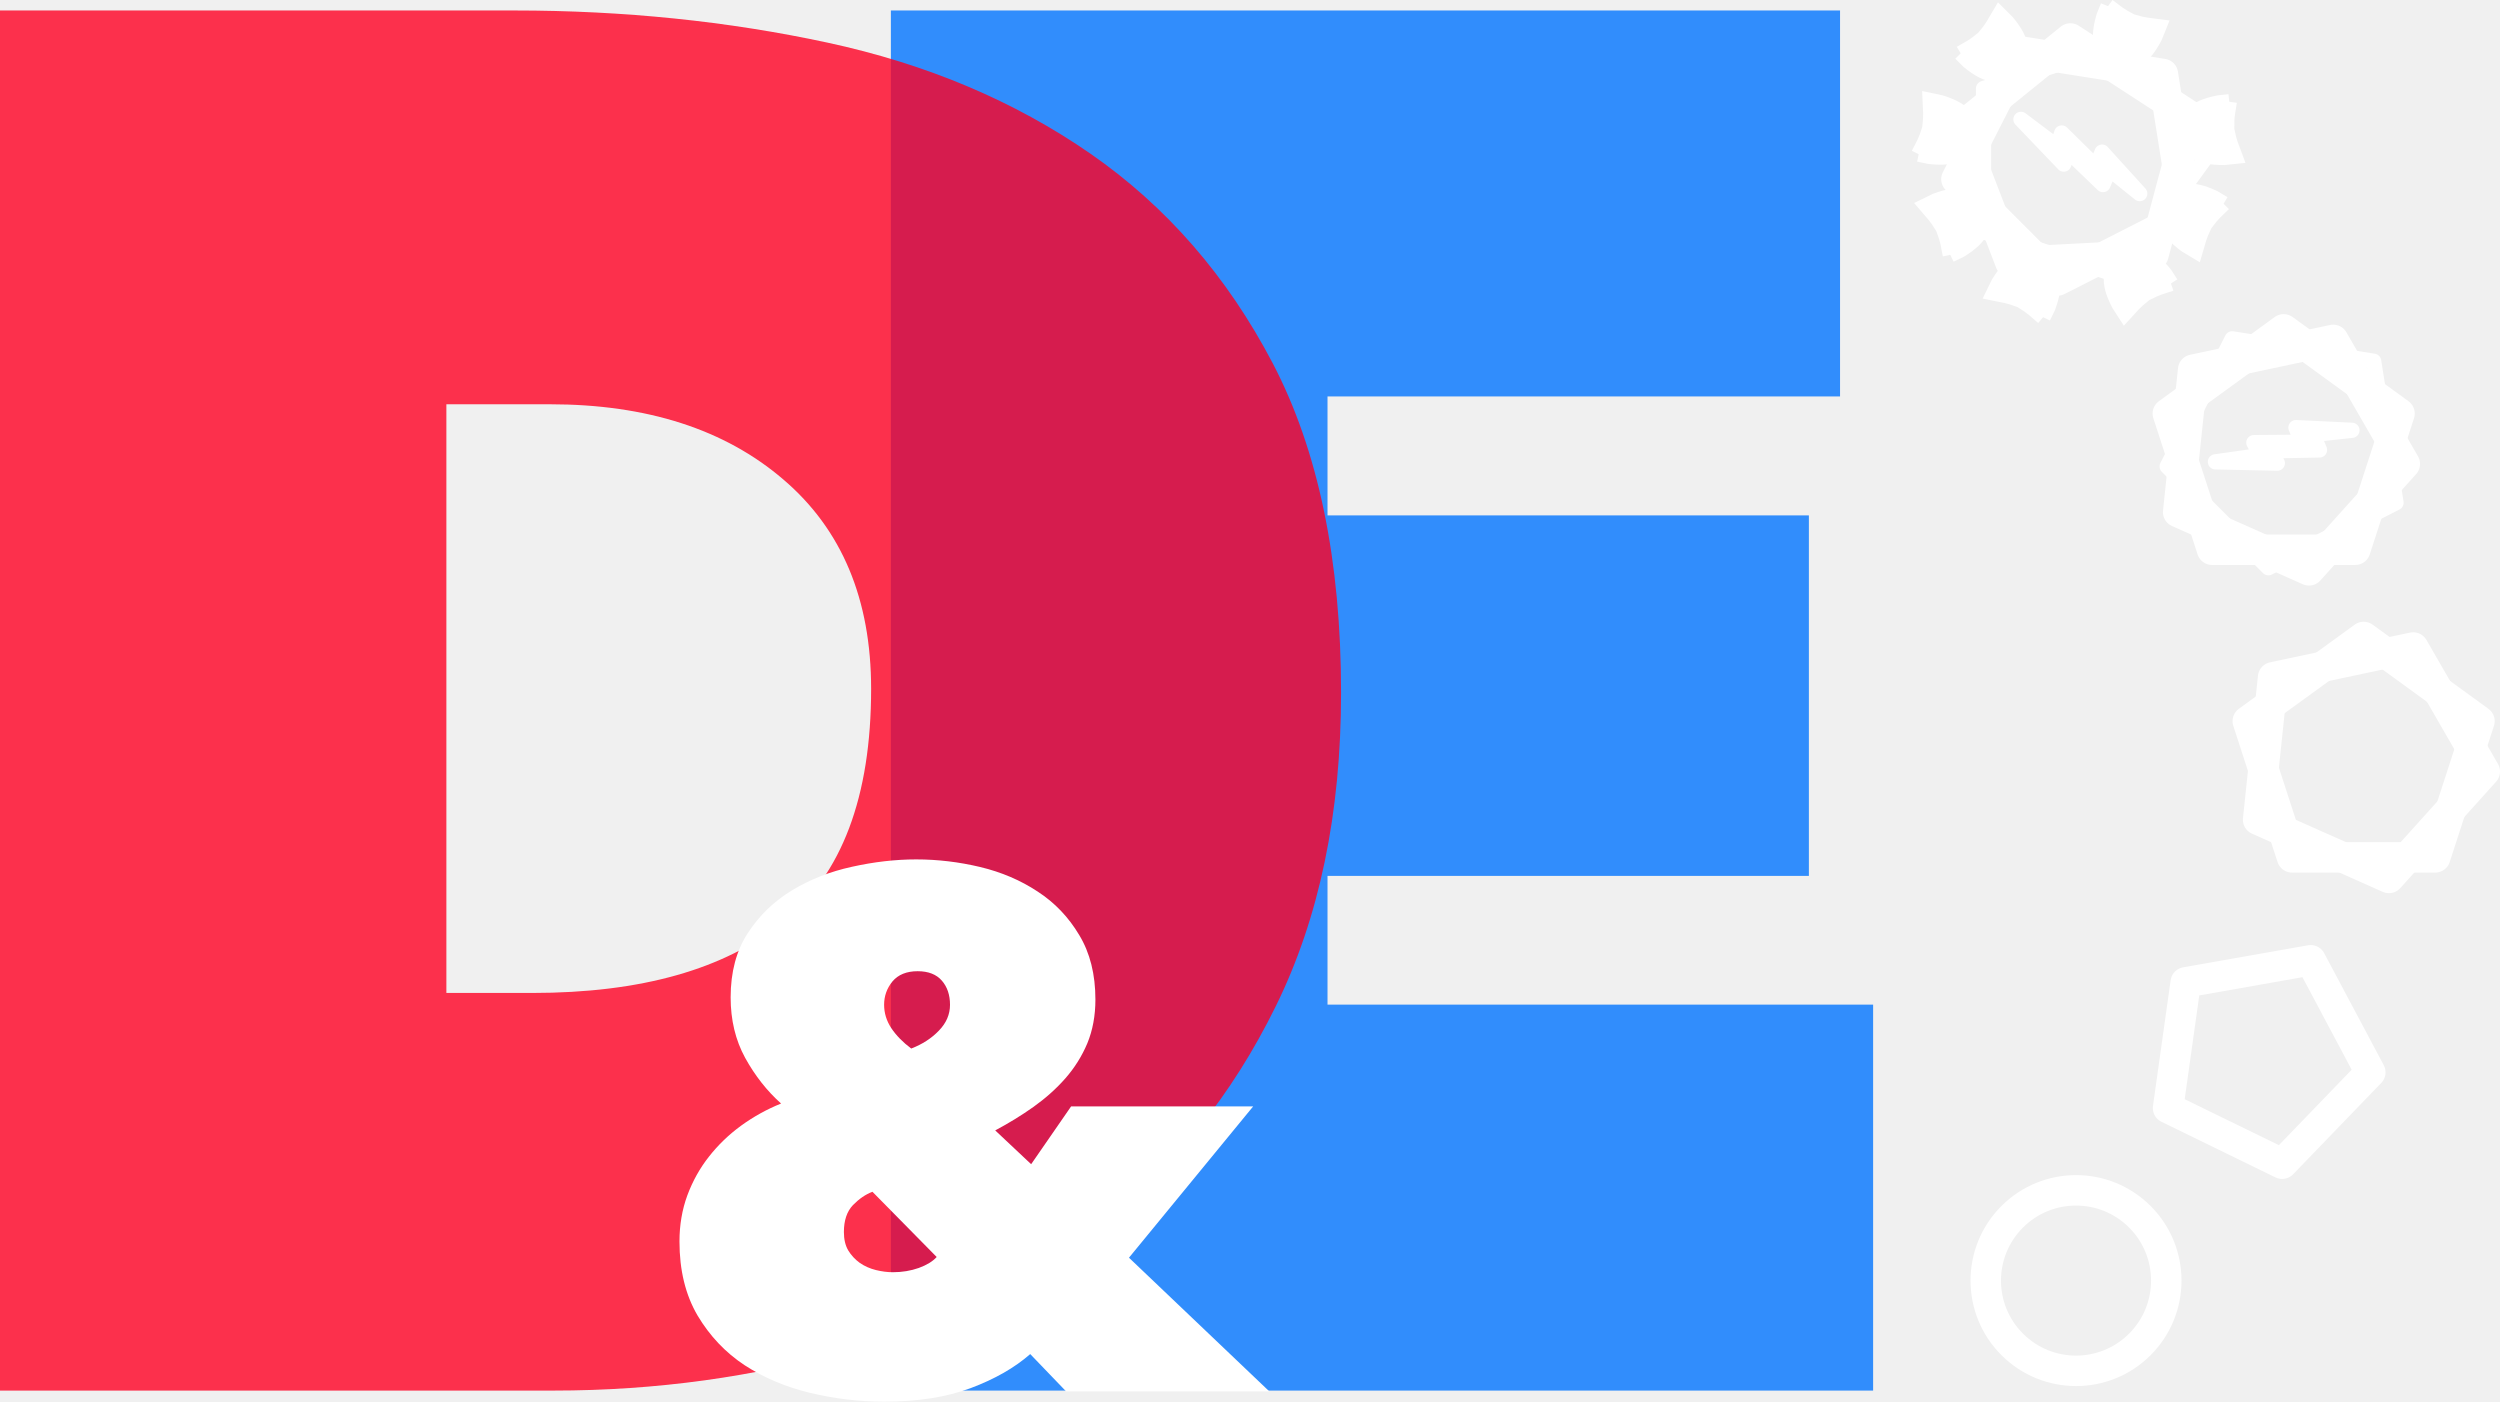
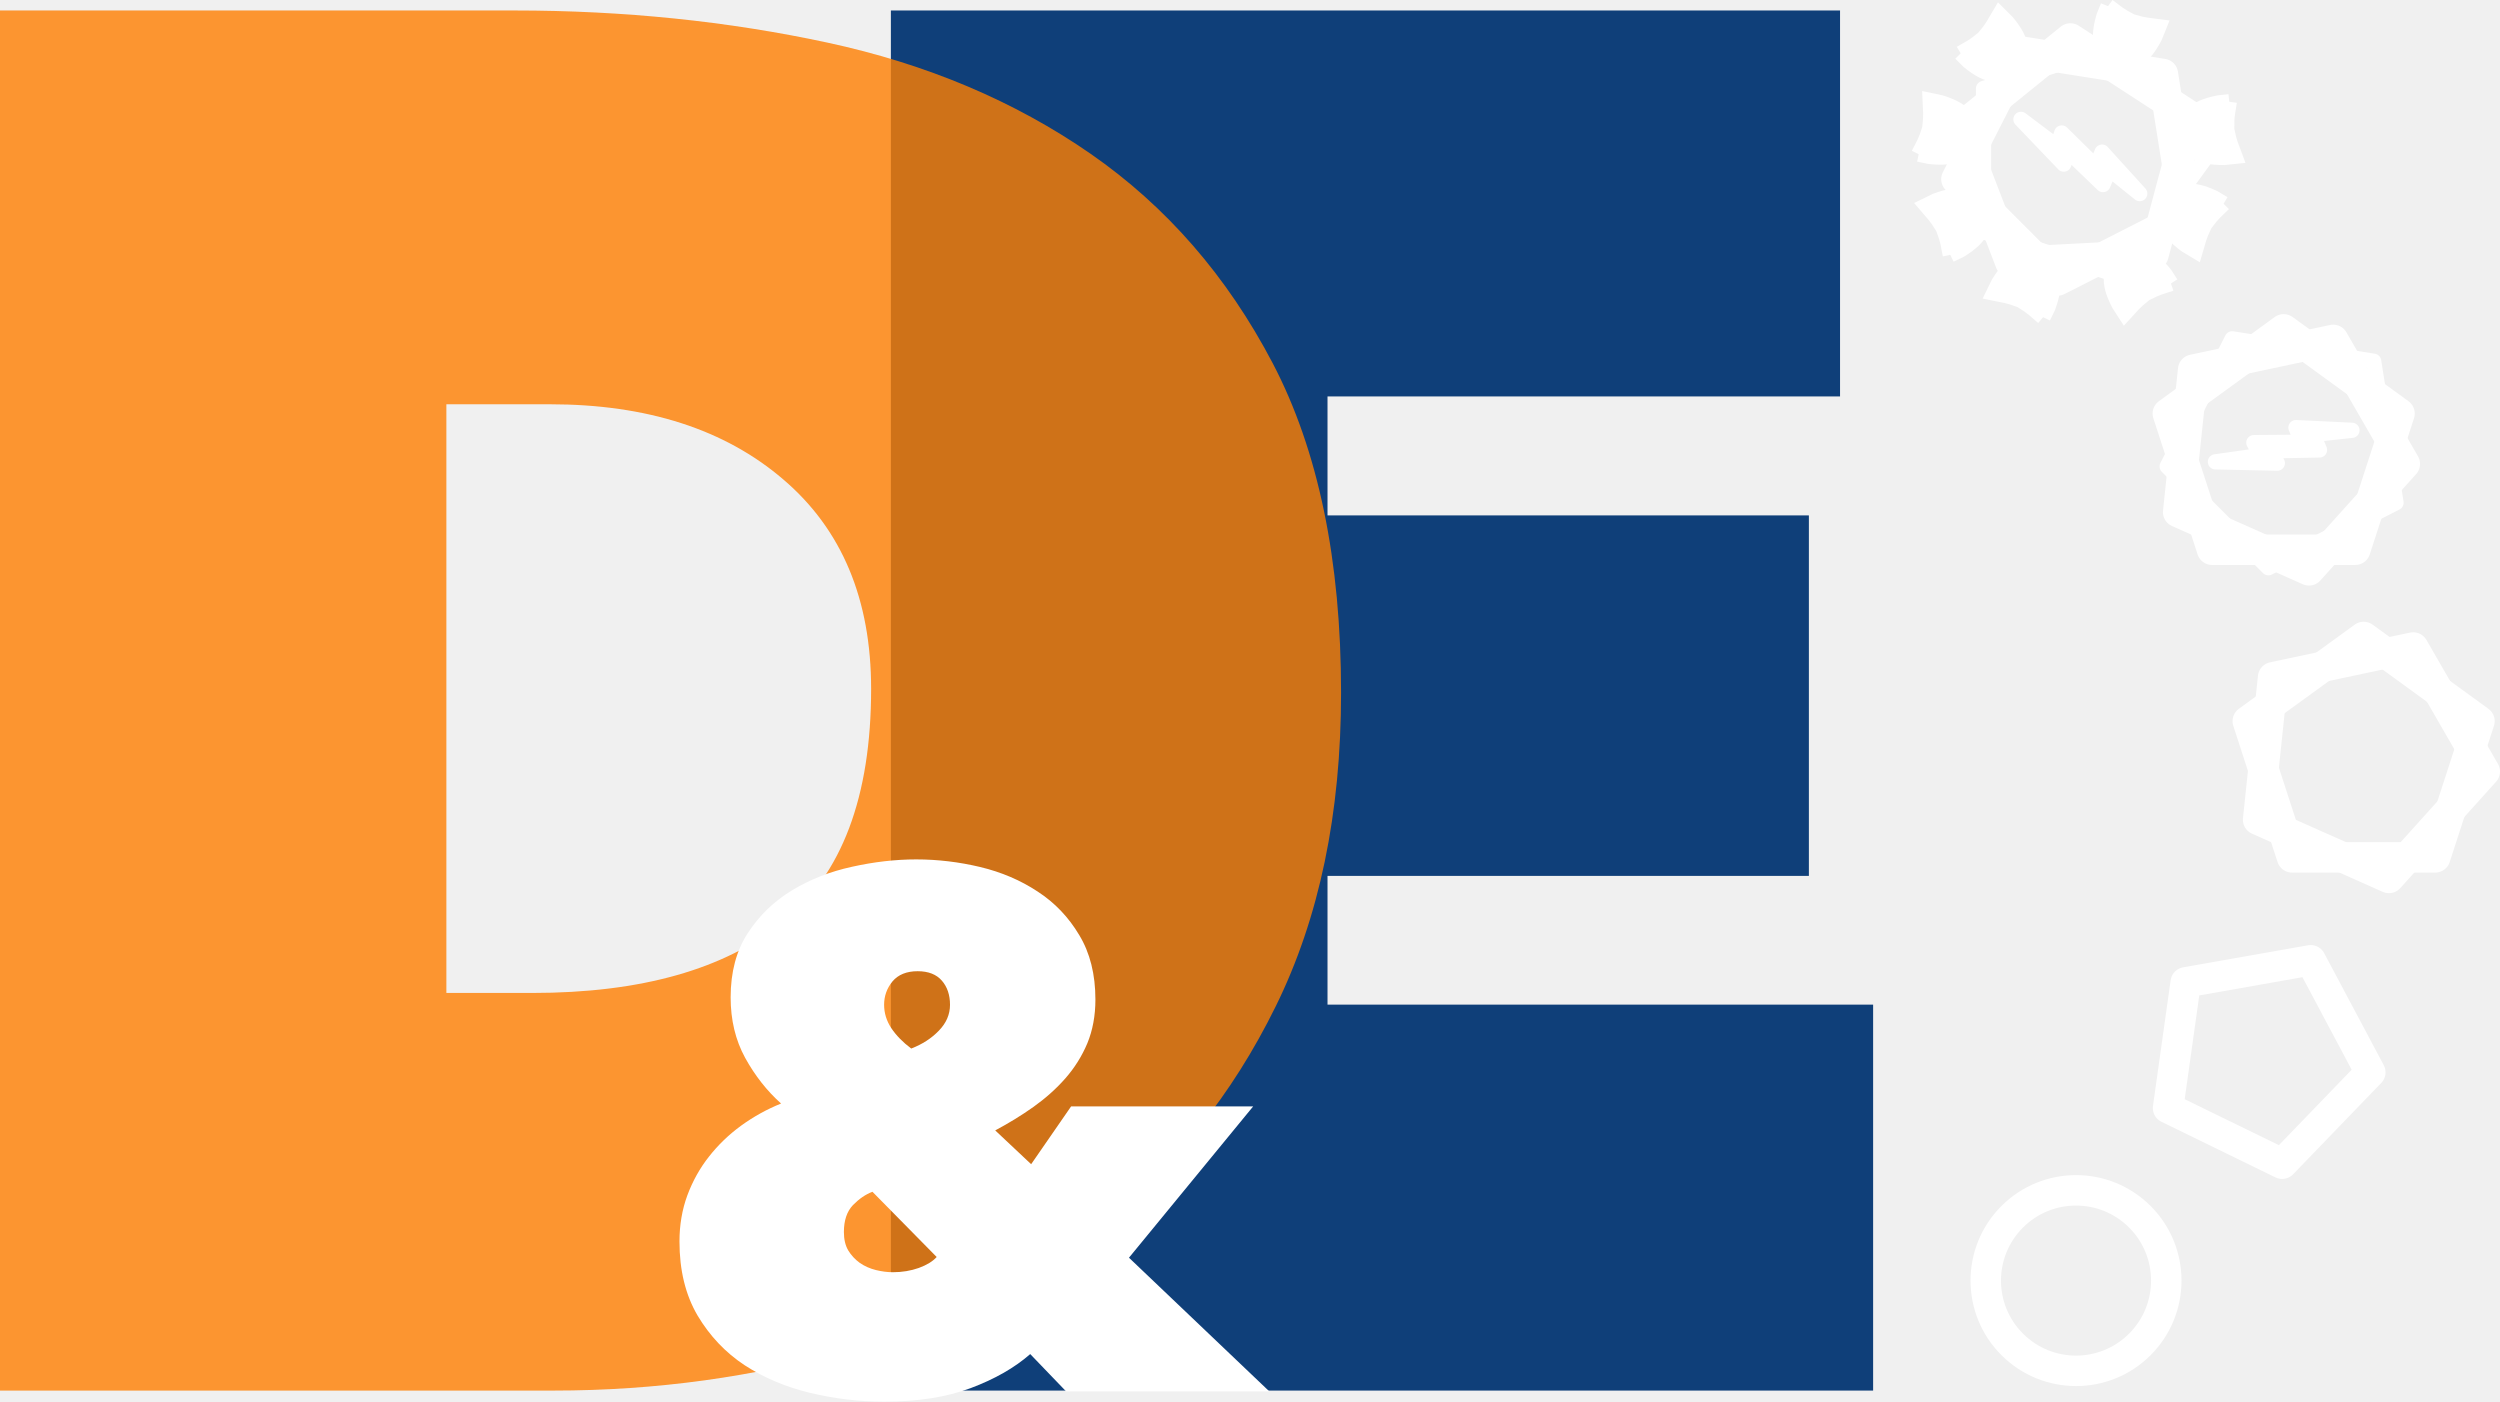
<svg xmlns="http://www.w3.org/2000/svg" xmlns:xlink="http://www.w3.org/1999/xlink" width="164.164pt" height="92.041pt" viewBox="0 0 164.164 92.041" version="1.1" id="svg896">
  <defs id="defs841">
    <g id="g839">
      <symbol overflow="visible" id="glyph0-0">
        <path style="stroke:none" d="m 28.422,-14.969 v -8.578 h 7.156 v 8.578 z m 0.375,-14.984 -0.25,-2.172 c 0,-4.781 0.551,-8.238 1.656,-10.375 0.602,-1.102 1.375,-2.273 2.312,-3.516 0.938,-1.238 2.129,-2.582 3.578,-4.031 1.363,-1.281 2.473,-2.41 3.328,-3.391 0.852,-0.977 1.492,-1.875 1.922,-2.688 0.426,-0.812 0.723,-1.578 0.891,-2.297 0.176,-0.727 0.266,-1.477 0.266,-2.25 0,-3.07 -0.965,-5.648 -2.891,-7.734 -1.918,-2.094 -4.199,-3.141 -6.844,-3.141 -2.648,0 -4.93,0.938 -6.844,2.812 -1.918,1.875 -3.137,4.992 -3.656,9.344 L 15.875,-60.422 c 0.594,-6.133 2.469,-10.586 5.625,-13.359 3.156,-2.781 7.039,-4.172 11.656,-4.172 4.602,0 8.398,1.516 11.391,4.547 2.988,3.031 4.484,7.105 4.484,12.219 0,2.73 -0.539,5.23 -1.609,7.5 -1.062,2.262 -3.219,4.883 -6.469,7.859 -3.156,2.824 -4.992,5.043 -5.5,6.656 -0.512,1.711 -0.766,4.781 -0.766,9.219 z M 59.141,-6.406 V -85.375 H 6.406 v 78.969 z m 6.391,-85.5 V 0 H 0 v -91.906 z m 0,0" id="path824" />
      </symbol>
      <symbol overflow="visible" id="glyph0-1">
        <path style="stroke:none" d="M 8.453,-90.625 H 70.781 v 25.344 H 37.125 v 7.812 h 31.609 v 23.672 H 37.125 v 8.453 H 72.953 V 0 h -64.5 z m 0,0" id="path827" />
      </symbol>
      <symbol overflow="visible" id="glyph0-2">
        <path style="stroke:none" d="m 8.453,0 v -90.625 h 33.781 c 7.164,0 14.016,0.703 20.547,2.109 6.531,1.406 12.289,3.84 17.281,7.297 4.988,3.461 8.977,8.047 11.969,13.766 2.988,5.719 4.484,12.93 4.484,21.625 0,7.938 -1.434,14.809 -4.297,20.609 -2.855,5.805 -6.672,10.562 -11.453,14.281 C 75.984,-7.227 70.477,-4.477 64.25,-2.688 58.02,-0.895 51.535,0 44.797,0 Z m 29.312,-64.766 v 38.656 h 5.625 c 7.164,0 12.664,-1.555 16.5,-4.672 3.844,-3.113 5.766,-8.211 5.766,-15.297 0,-5.883 -1.922,-10.469 -5.766,-13.75 -3.836,-3.289 -8.949,-4.938 -15.344,-4.938 z m 0,0" id="path830" />
      </symbol>
      <symbol overflow="visible" id="glyph1-0">
        <path style="stroke:none" d="m 10.656,-5.609 v -3.219 h 2.688 v 3.219 z m 0.141,-5.625 -0.094,-0.812 c 0,-1.789 0.207,-3.086 0.625,-3.891 0.219,-0.414 0.504,-0.852 0.859,-1.312 0.352,-0.469 0.801,-0.973 1.344,-1.516 0.508,-0.477 0.926,-0.898 1.25,-1.266 0.32,-0.375 0.562,-0.711 0.719,-1.016 0.164,-0.301 0.281,-0.586 0.344,-0.859 0.062,-0.27 0.094,-0.551 0.094,-0.844 0,-1.156 -0.359,-2.125 -1.078,-2.906 -0.719,-0.781 -1.578,-1.172 -2.578,-1.172 -0.992,0 -1.844,0.355 -2.562,1.062 -0.719,0.699 -1.172,1.867 -1.359,3.5 l -2.406,-0.391 c 0.219,-2.301 0.922,-3.973 2.109,-5.016 1.188,-1.039 2.645,-1.562 4.375,-1.562 1.727,0 3.148,0.57 4.266,1.703 1.125,1.137 1.688,2.668 1.688,4.594 0,1.023 -0.203,1.961 -0.609,2.812 -0.398,0.844 -1.203,1.824 -2.422,2.938 -1.188,1.062 -1.875,1.898 -2.062,2.5 -0.188,0.637 -0.281,1.789 -0.281,3.453 z m 11.375,8.828 V -32.016 H 2.406 V -2.406 Z m 2.406,-32.062 V 0 H 0 v -34.469 z m 0,0" id="path833" />
      </symbol>
      <symbol overflow="visible" id="glyph1-1">
        <path style="stroke:none" d="M 24.953,-2.453 C 23.93,-1.555 22.629,-0.812 21.047,-0.219 19.461,0.375 17.566,0.672 15.359,0.672 13.723,0.672 12.102,0.477 10.5,0.094 8.906,-0.289 7.473,-0.895 6.203,-1.719 4.941,-2.551 3.91,-3.641 3.109,-4.984 c -0.793,-1.352 -1.188,-2.973 -1.188,-4.859 0,-1.082 0.172,-2.094 0.516,-3.031 0.352,-0.945 0.828,-1.797 1.422,-2.547 0.594,-0.758 1.297,-1.438 2.109,-2.031 0.82,-0.594 1.695,-1.078 2.625,-1.453 -0.93,-0.832 -1.715,-1.832 -2.359,-3 -0.637,-1.164 -0.953,-2.488 -0.953,-3.969 0,-1.664 0.375,-3.07 1.125,-4.219 0.75,-1.156 1.719,-2.094 2.906,-2.812 1.188,-0.719 2.5,-1.234 3.938,-1.547 1.438,-0.32 2.844,-0.484 4.219,-0.484 1.406,0 2.805,0.168 4.203,0.5 1.395,0.336 2.648,0.871 3.766,1.609 1.125,0.73 2.035,1.684 2.734,2.859 0.707,1.168 1.062,2.578 1.062,4.234 0,1.062 -0.18,2.023 -0.531,2.875 -0.355,0.844 -0.836,1.609 -1.438,2.297 -0.605,0.688 -1.305,1.312 -2.094,1.875 -0.781,0.555 -1.621,1.07 -2.516,1.547 l 2.359,2.219 2.625,-3.797 H 39.594 L 31.438,-8.781 40.656,0 H 27.312 Z M 17.562,-27.594 c -0.73,0 -1.281,0.227 -1.656,0.672 -0.367,0.449 -0.547,0.961 -0.547,1.531 0,0.543 0.156,1.055 0.469,1.531 0.32,0.48 0.758,0.93 1.312,1.344 0.727,-0.281 1.332,-0.672 1.812,-1.172 0.488,-0.5 0.734,-1.066 0.734,-1.703 0,-0.645 -0.18,-1.172 -0.531,-1.578 -0.355,-0.414 -0.887,-0.625 -1.594,-0.625 z m -2.969,14.484 c -0.449,0.168 -0.875,0.461 -1.281,0.875 -0.398,0.418 -0.594,1.008 -0.594,1.766 0,0.48 0.094,0.883 0.281,1.203 0.195,0.324 0.453,0.602 0.766,0.828 0.32,0.219 0.676,0.375 1.062,0.469 0.383,0.094 0.754,0.141 1.109,0.141 0.602,0 1.172,-0.094 1.703,-0.281 0.531,-0.195 0.922,-0.438 1.172,-0.719 z m 0,0" id="path836" />
      </symbol>
    </g>
  </defs>
  <path style="fill:none;stroke:#ffffff;stroke-width:2;stroke-linecap:round;stroke-linejoin:round;stroke-miterlimit:10;stroke-opacity:1" d="m 155.211,41.827 7.605,5.527 -2.906,8.945 h -9.402 l -2.906,-8.945 z m 0,0" id="path843" />
  <path style="fill:none;stroke:#ffffff;stroke-width:2;stroke-linecap:round;stroke-linejoin:round;stroke-miterlimit:10;stroke-opacity:1" d="m 158.465,42.518 4.699,8.145 -6.293,6.988 -8.59,-3.824 0.984,-9.355 z m 0,0" id="path845" />
  <path style="fill:none;stroke:#ffffff;stroke-width:2;stroke-linecap:round;stroke-linejoin:round;stroke-miterlimit:10;stroke-opacity:1" d="m 140.516,79.901 c 2.312,2.312 2.312,6.066 0,8.379 -2.316,2.316 -6.066,2.316 -8.383,0 -2.316,-2.312 -2.316,-6.066 0,-8.379 2.316,-2.316 6.066,-2.316 8.383,0" id="path847" />
  <path style="fill:none;stroke:#ffffff;stroke-width:2;stroke-linecap:round;stroke-linejoin:round;stroke-miterlimit:10;stroke-opacity:1" d="m 151.734,63.057 3.914,7.359 -5.789,6 -7.492,-3.656 1.16,-8.254 z m 0,0" id="path849" />
-   <g style="fill:#0074ff;fill-opacity:0.796" id="g853" transform="translate(-8.453125,-37.0367)">
-     <use xlink:href="#glyph0-1" x="58.5" y="128.35" id="use851" width="100%" height="100%" style="fill:#0074ff;fill-opacity:0.796" />
+   <g style="fill:#0f3f79;fill-opacity:1" id="g853" transform="translate(-8.453125,-37.0367)">
+     <use xlink:href="#glyph0-1" x="58.5" y="128.35" id="use851" width="100%" height="100%" style="fill:#0f3f79;fill-opacity:1" />
  </g>
-   <g style="fill:#ff0024;fill-opacity:0.8" id="g857" transform="translate(-8.453125,-37.0367)">
-     <use xlink:href="#glyph0-2" x="0" y="128.35" id="use855" width="100%" height="100%" style="fill:#ff0024;fill-opacity:0.8" />
+   <g style="fill:#ff7f00;fill-opacity:0.8" id="g857" transform="translate(-8.453125,-37.0367)">
+     <use xlink:href="#glyph0-2" x="0" y="128.35" id="use855" width="100%" height="100%" style="fill:#ff7f00;fill-opacity:0.8" />
  </g>
  <g style="fill:#ffffff;fill-opacity:1" id="g861" transform="translate(-8.453125,-37.20585)">
    <use xlink:href="#glyph1-1" x="51.15" y="128.575" id="use859" width="100%" height="100%" />
  </g>
  <path style="fill:none;stroke:#ffffff;stroke-width:2;stroke-linecap:round;stroke-linejoin:round;stroke-miterlimit:10;stroke-opacity:1" d="m 149.957,21.627 7.609,5.527 -2.906,8.945 h -9.402 l -2.906,-8.945 z m 0,0" id="path863" />
  <path style="fill:none;stroke:#ffffff;stroke-width:2;stroke-linecap:round;stroke-linejoin:round;stroke-miterlimit:10;stroke-opacity:1" d="m 153.211,22.319 4.703,8.145 -6.293,6.988 -8.59,-3.824 0.984,-9.352 z m 0,0" id="path865" />
  <path style="fill:none;stroke:#ffffff;stroke-width:1;stroke-linecap:round;stroke-linejoin:round;stroke-miterlimit:10;stroke-opacity:1" d="m 155.867,23.721 1.469,9.289 -8.379,4.27 -6.648,-6.652 4.27,-8.379 z m 0,0" id="path867" />
  <path style="fill:#636363;fill-opacity:1;fill-rule:nonzero;stroke:#ffffff;stroke-width:1;stroke-linecap:round;stroke-linejoin:round;stroke-miterlimit:10;stroke-opacity:1" d="m 148,29.065 0.434,0.844 -2.957,0.418 4.066,0.086 -0.379,-0.809 3.148,-0.059 -0.418,-1.012 2.547,-0.277 -3.676,-0.176 0.395,0.961 z m 0,0" id="path869" />
  <path style="fill:none;stroke:#ffffff;stroke-width:2;stroke-linecap:round;stroke-linejoin:round;stroke-miterlimit:10;stroke-opacity:1" d="m 142.027,4.858 1.473,9.289 -8.383,4.27 -6.648,-6.652 4.27,-8.379 z m 0,0" id="path871" />
  <path style="fill:none;stroke:#ffffff;stroke-width:2;stroke-linecap:round;stroke-linejoin:round;stroke-miterlimit:10;stroke-opacity:1" d="m 143.84,7.647 -2.434,9.082 -9.395,0.492 -3.371,-8.777 7.312,-5.918 z m 0,0" id="path873" />
  <path style="fill:none;stroke:#ffffff;stroke-width:1;stroke-linecap:round;stroke-linejoin:round;stroke-miterlimit:10;stroke-opacity:1" d="m 144.723,10.514 -5.527,7.609 -8.945,-2.906 v -9.406 l 8.945,-2.906 z m 0,0" id="path875" />
  <path style="fill:#636363;fill-opacity:1;fill-rule:nonzero;stroke:#ffffff;stroke-width:1;stroke-linecap:round;stroke-linejoin:round;stroke-miterlimit:10;stroke-opacity:1" d="m 135.383,8.733 -0.289,0.902 -2.387,-1.797 2.812,2.938 0.305,-0.84 2.27,2.184 0.418,-1.012 1.996,1.605 -2.473,-2.723 -0.402,0.957 z m 0,0" id="path877" />
  <path style="fill:#ffffff;fill-opacity:1;fill-rule:nonzero;stroke:#ffffff;stroke-opacity:1" d="m 128.75,3.502 0.512,0.512 c 1.398,1.145 1.906,0.891 3.309,0.762 0.125,-1.398 0.383,-1.906 -0.766,-3.309 L 131.297,0.959 C 130.914,1.596 130.914,1.721 130.277,2.487 c -0.762,0.637 -0.891,0.637 -1.527,1.016" id="path879" />
  <path style="fill:#ffffff;fill-opacity:1;fill-rule:nonzero;stroke:#ffffff;stroke-opacity:1" d="M 138.426,0.405 138.156,1.073 c -0.508,1.734 -0.074,2.105 0.59,3.344 1.336,-0.43 1.906,-0.395 2.746,-1.996 l 0.27,-0.668 c -0.734,-0.102 -0.852,-0.055 -1.805,-0.34 -0.883,-0.457 -0.934,-0.574 -1.531,-1.008" id="path881" />
  <path style="fill:#ffffff;fill-opacity:1;fill-rule:nonzero;stroke:#ffffff;stroke-opacity:1" d="m 146.387,6.682 -0.715,0.078 c -1.773,0.367 -1.895,0.922 -2.676,2.09 1.008,0.98 1.242,1.496 3.051,1.488 l 0.715,-0.074 c -0.254,-0.699 -0.352,-0.777 -0.543,-1.754 -0.016,-0.992 0.066,-1.094 0.168,-1.828" id="path883" />
  <path style="fill:#ffffff;fill-opacity:1;fill-rule:nonzero;stroke:#ffffff;stroke-opacity:1" d="m 134.16,20.827 0.316,-0.648 c 0.625,-1.695 0.219,-2.094 -0.355,-3.379 -1.367,0.336 -1.93,0.262 -2.883,1.801 l -0.316,0.648 c 0.727,0.152 0.848,0.113 1.777,0.465 0.852,0.516 0.891,0.637 1.461,1.113" id="path885" />
  <path style="fill:#ffffff;fill-opacity:1;fill-rule:nonzero;stroke:#ffffff;stroke-opacity:1" d="m 142.555,18.616 -0.391,-0.605 c -1.133,-1.41 -1.684,-1.266 -3.078,-1.434 -0.414,1.344 -0.77,1.789 0.059,3.395 l 0.391,0.605 c 0.508,-0.543 0.535,-0.668 1.316,-1.285 0.879,-0.461 1.004,-0.434 1.703,-0.676" id="path887" />
  <path style="fill:#ffffff;fill-opacity:1;fill-rule:nonzero;stroke:#ffffff;stroke-opacity:1" d="m 146.012,13.377 -0.617,-0.371 c -1.633,-0.773 -2.066,-0.402 -3.395,0.059 0.215,1.391 0.094,1.945 1.543,3.027 l 0.617,0.371 c 0.215,-0.711 0.184,-0.832 0.617,-1.73 0.586,-0.801 0.711,-0.832 1.234,-1.355" id="path889" />
  <path style="fill:#ffffff;fill-opacity:1;fill-rule:nonzero;stroke:#ffffff;stroke-opacity:1" d="m 128.066,16.733 0.648,-0.312 c 1.539,-0.953 1.465,-1.516 1.801,-2.883 -1.281,-0.574 -1.684,-0.98 -3.379,-0.355 l -0.648,0.316 c 0.48,0.57 0.598,0.609 1.113,1.461 0.355,0.93 0.312,1.051 0.465,1.773" id="path891" />
  <path style="fill:#ffffff;fill-opacity:1;fill-rule:nonzero;stroke:#ffffff;stroke-opacity:1" d="m 125.992,10.123 0.707,0.148 c 1.797,0.199 2.086,-0.293 3.191,-1.164 -0.656,-1.242 -0.723,-1.809 -2.445,-2.359 L 126.742,6.6 c 0.027,0.742 0.094,0.848 -0.023,1.836 -0.293,0.949 -0.398,1.02 -0.727,1.688" id="path893" />
</svg>
